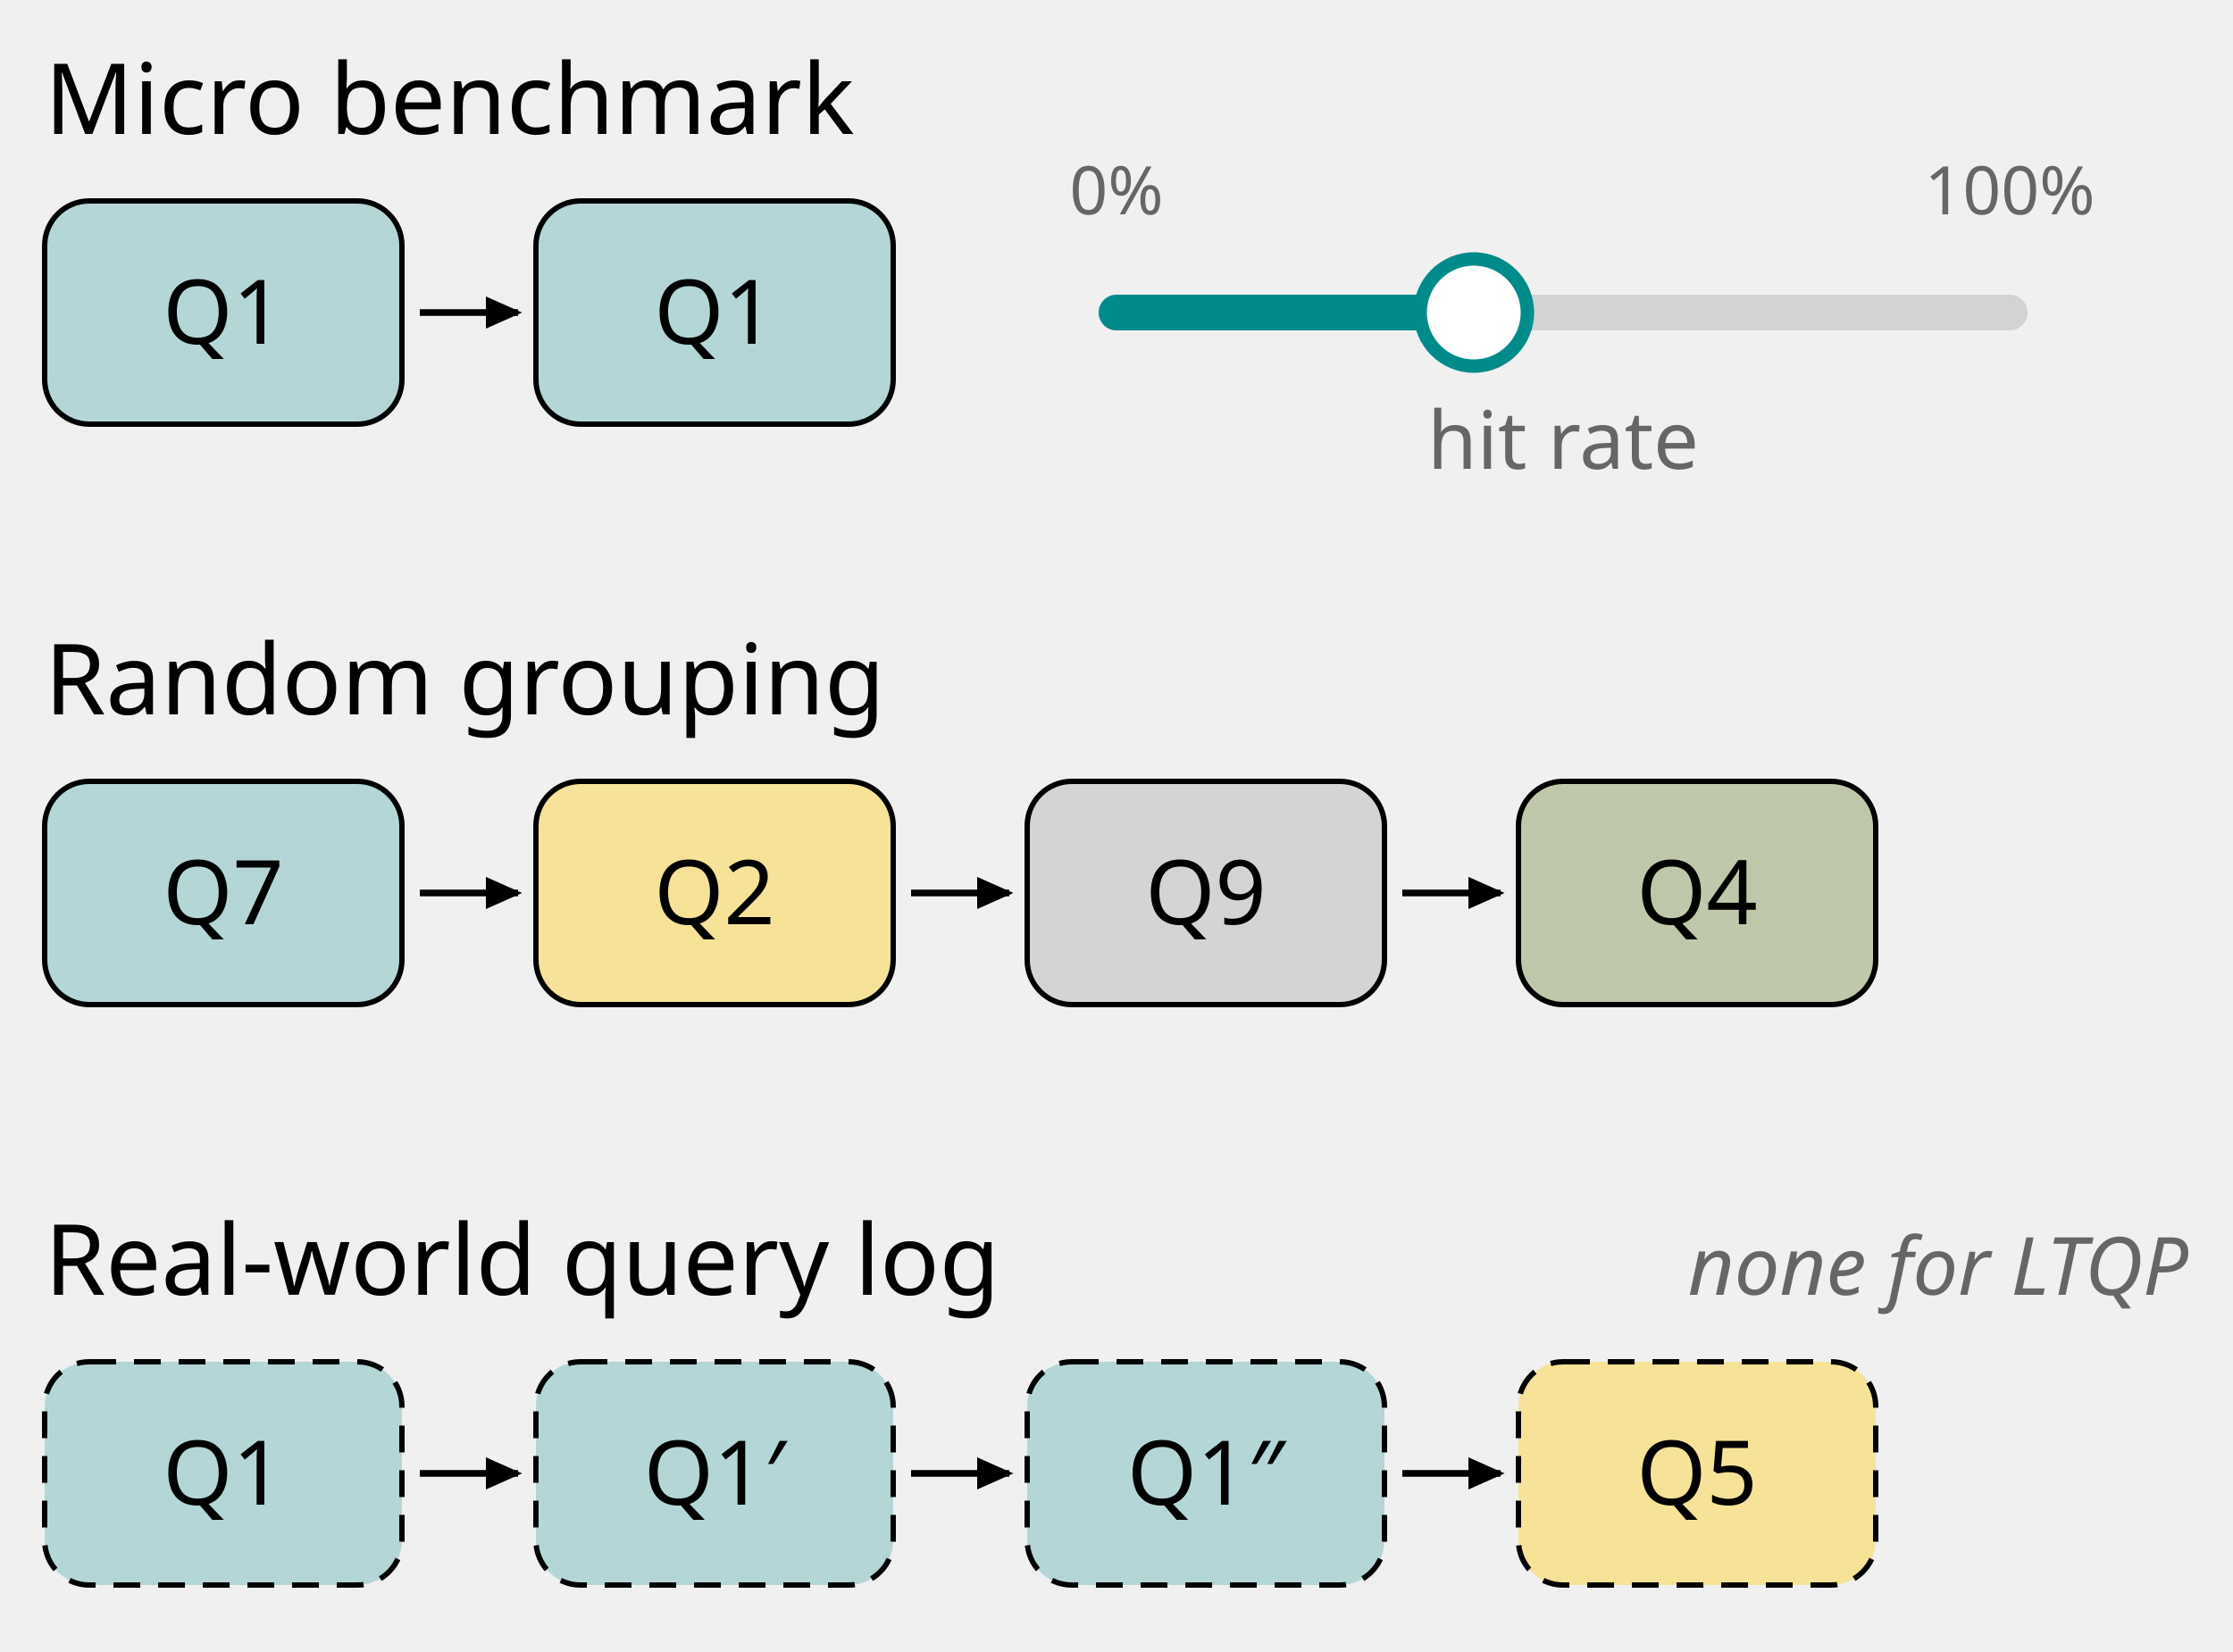
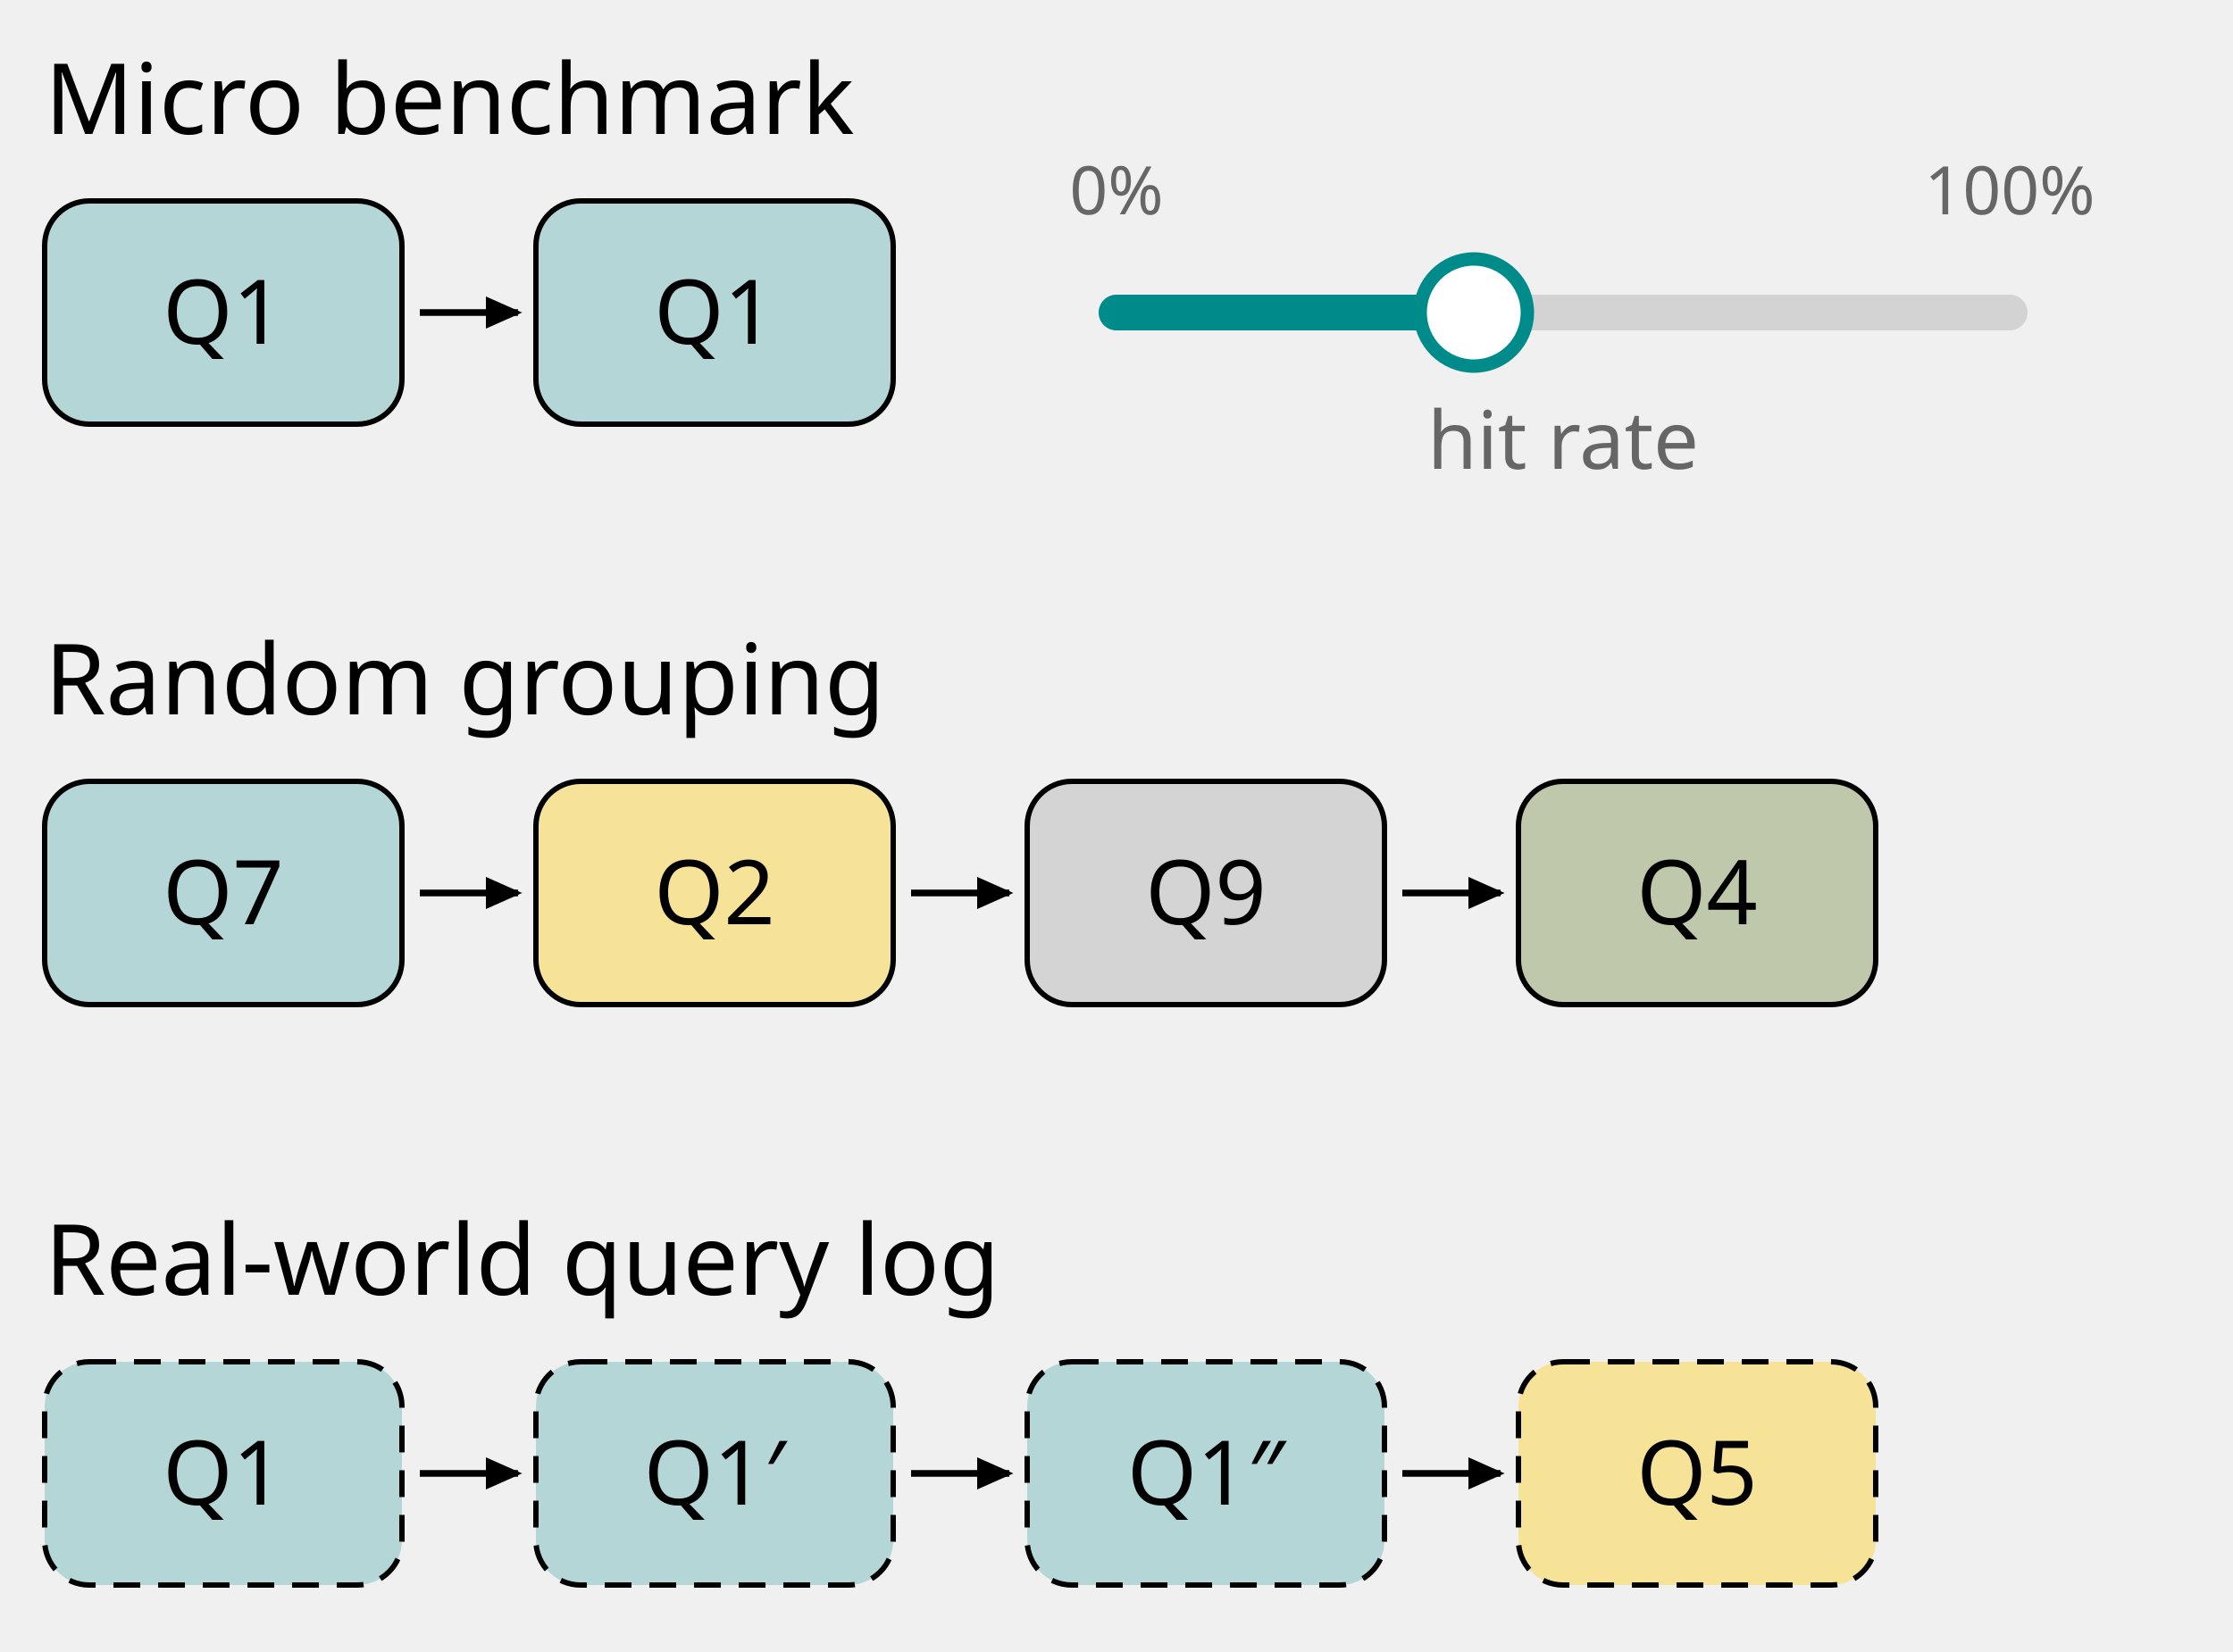
<svg xmlns="http://www.w3.org/2000/svg" width="500" height="370" viewBox="0 0 500 370" font-family="Fira Sans">
  <defs>
    <marker id="arrow" viewBox="0 0 10 10" refX="8" refY="5" markerWidth="6" markerHeight="6" orient="auto">
      <path d="M0,1 L9,5 L0,9 z" fill="#000000" />
    </marker>
  </defs>
  <text x="10" y="30" font-size="22">Micro benchmark</text>
  <g stroke="#000000" stroke-width="1.2">
    <rect x="10" y="45" width="80" height="50" rx="10" fill="#008b8f" fill-opacity="0.25" />
    <rect x="120" y="45" width="80" height="50" rx="10" fill="#008b8f" fill-opacity="0.25" />
  </g>
  <g font-size="20" text-anchor="middle">
    <text x="50" y="77">Q1</text>
    <text x="160" y="77">Q1</text>
  </g>
  <line x1="94" y1="70" x2="116" y2="70" stroke="#000000" stroke-width="1.5" marker-end="url(#arrow)" />
  <line x1="250" y1="70" x2="450" y2="70" stroke="#d3d3d3" stroke-width="8" stroke-linecap="round" />
  <line x1="250" y1="70" x2="330" y2="70" stroke="#008b8b" stroke-width="8" stroke-linecap="round" />
  <circle cx="330" cy="70" r="12" fill="#ffffff" stroke="#008b8b" stroke-width="3" />
  <g font-size="15" fill="#666666" text-anchor="middle">
    <text x="250" y="48">0%</text>
    <text x="450" y="48">100%</text>
  </g>
  <text x="350" y="105" font-size="18" fill="#666666" text-anchor="middle">hit rate</text>
  <text x="10" y="160" font-size="22">Random grouping</text>
  <g stroke="#000000" stroke-width="1.2">
    <rect x="10" y="175" width="80" height="50" rx="10" fill="#008b8f" fill-opacity="0.25" />
    <rect x="120" y="175" width="80" height="50" rx="10" fill="#fada5e" fill-opacity="0.6" />
    <rect x="230" y="175" width="80" height="50" rx="10" fill="#000000" fill-opacity="0.12" />
    <rect x="340" y="175" width="80" height="50" rx="10" fill="#667e2c" fill-opacity="0.35" />
  </g>
  <g font-size="20" text-anchor="middle">
    <text x="50" y="207">Q7</text>
    <text x="160" y="207">Q2</text>
    <text x="270" y="207">Q9</text>
    <text x="380" y="207">Q4</text>
  </g>
  <g stroke="#000000" stroke-width="1.5" marker-end="url(#arrow)">
    <line x1="94" y1="200" x2="116" y2="200" />
    <line x1="204" y1="200" x2="226" y2="200" />
    <line x1="314" y1="200" x2="336" y2="200" />
  </g>
  <text x="10" y="290" font-size="22">Real-world query log</text>
-   <text x="490" y="290" font-size="18" font-style="italic" fill="#666666" text-anchor="end">none for LTQP</text>
  <g stroke="#000000" stroke-width="1.2" stroke-dasharray="6 4">
    <rect x="10" y="305" width="80" height="50" rx="10" fill="#008b8f" fill-opacity="0.25" />
    <rect x="120" y="305" width="80" height="50" rx="10" fill="#008b8f" fill-opacity="0.25" />
    <rect x="230" y="305" width="80" height="50" rx="10" fill="#008b8f" fill-opacity="0.25" />
    <rect x="340" y="305" width="80" height="50" rx="10" fill="#fada5e" fill-opacity="0.6" />
  </g>
  <g font-size="20" text-anchor="middle">
    <text x="50" y="337">Q1</text>
    <text x="160" y="337">Q1′</text>
    <text x="270" y="337">Q1″</text>
    <text x="380" y="337">Q5</text>
  </g>
  <g stroke="#000000" stroke-width="1.5" marker-end="url(#arrow)">
    <line x1="94" y1="330" x2="116" y2="330" />
    <line x1="204" y1="330" x2="226" y2="330" />
    <line x1="314" y1="330" x2="336" y2="330" />
  </g>
</svg>
